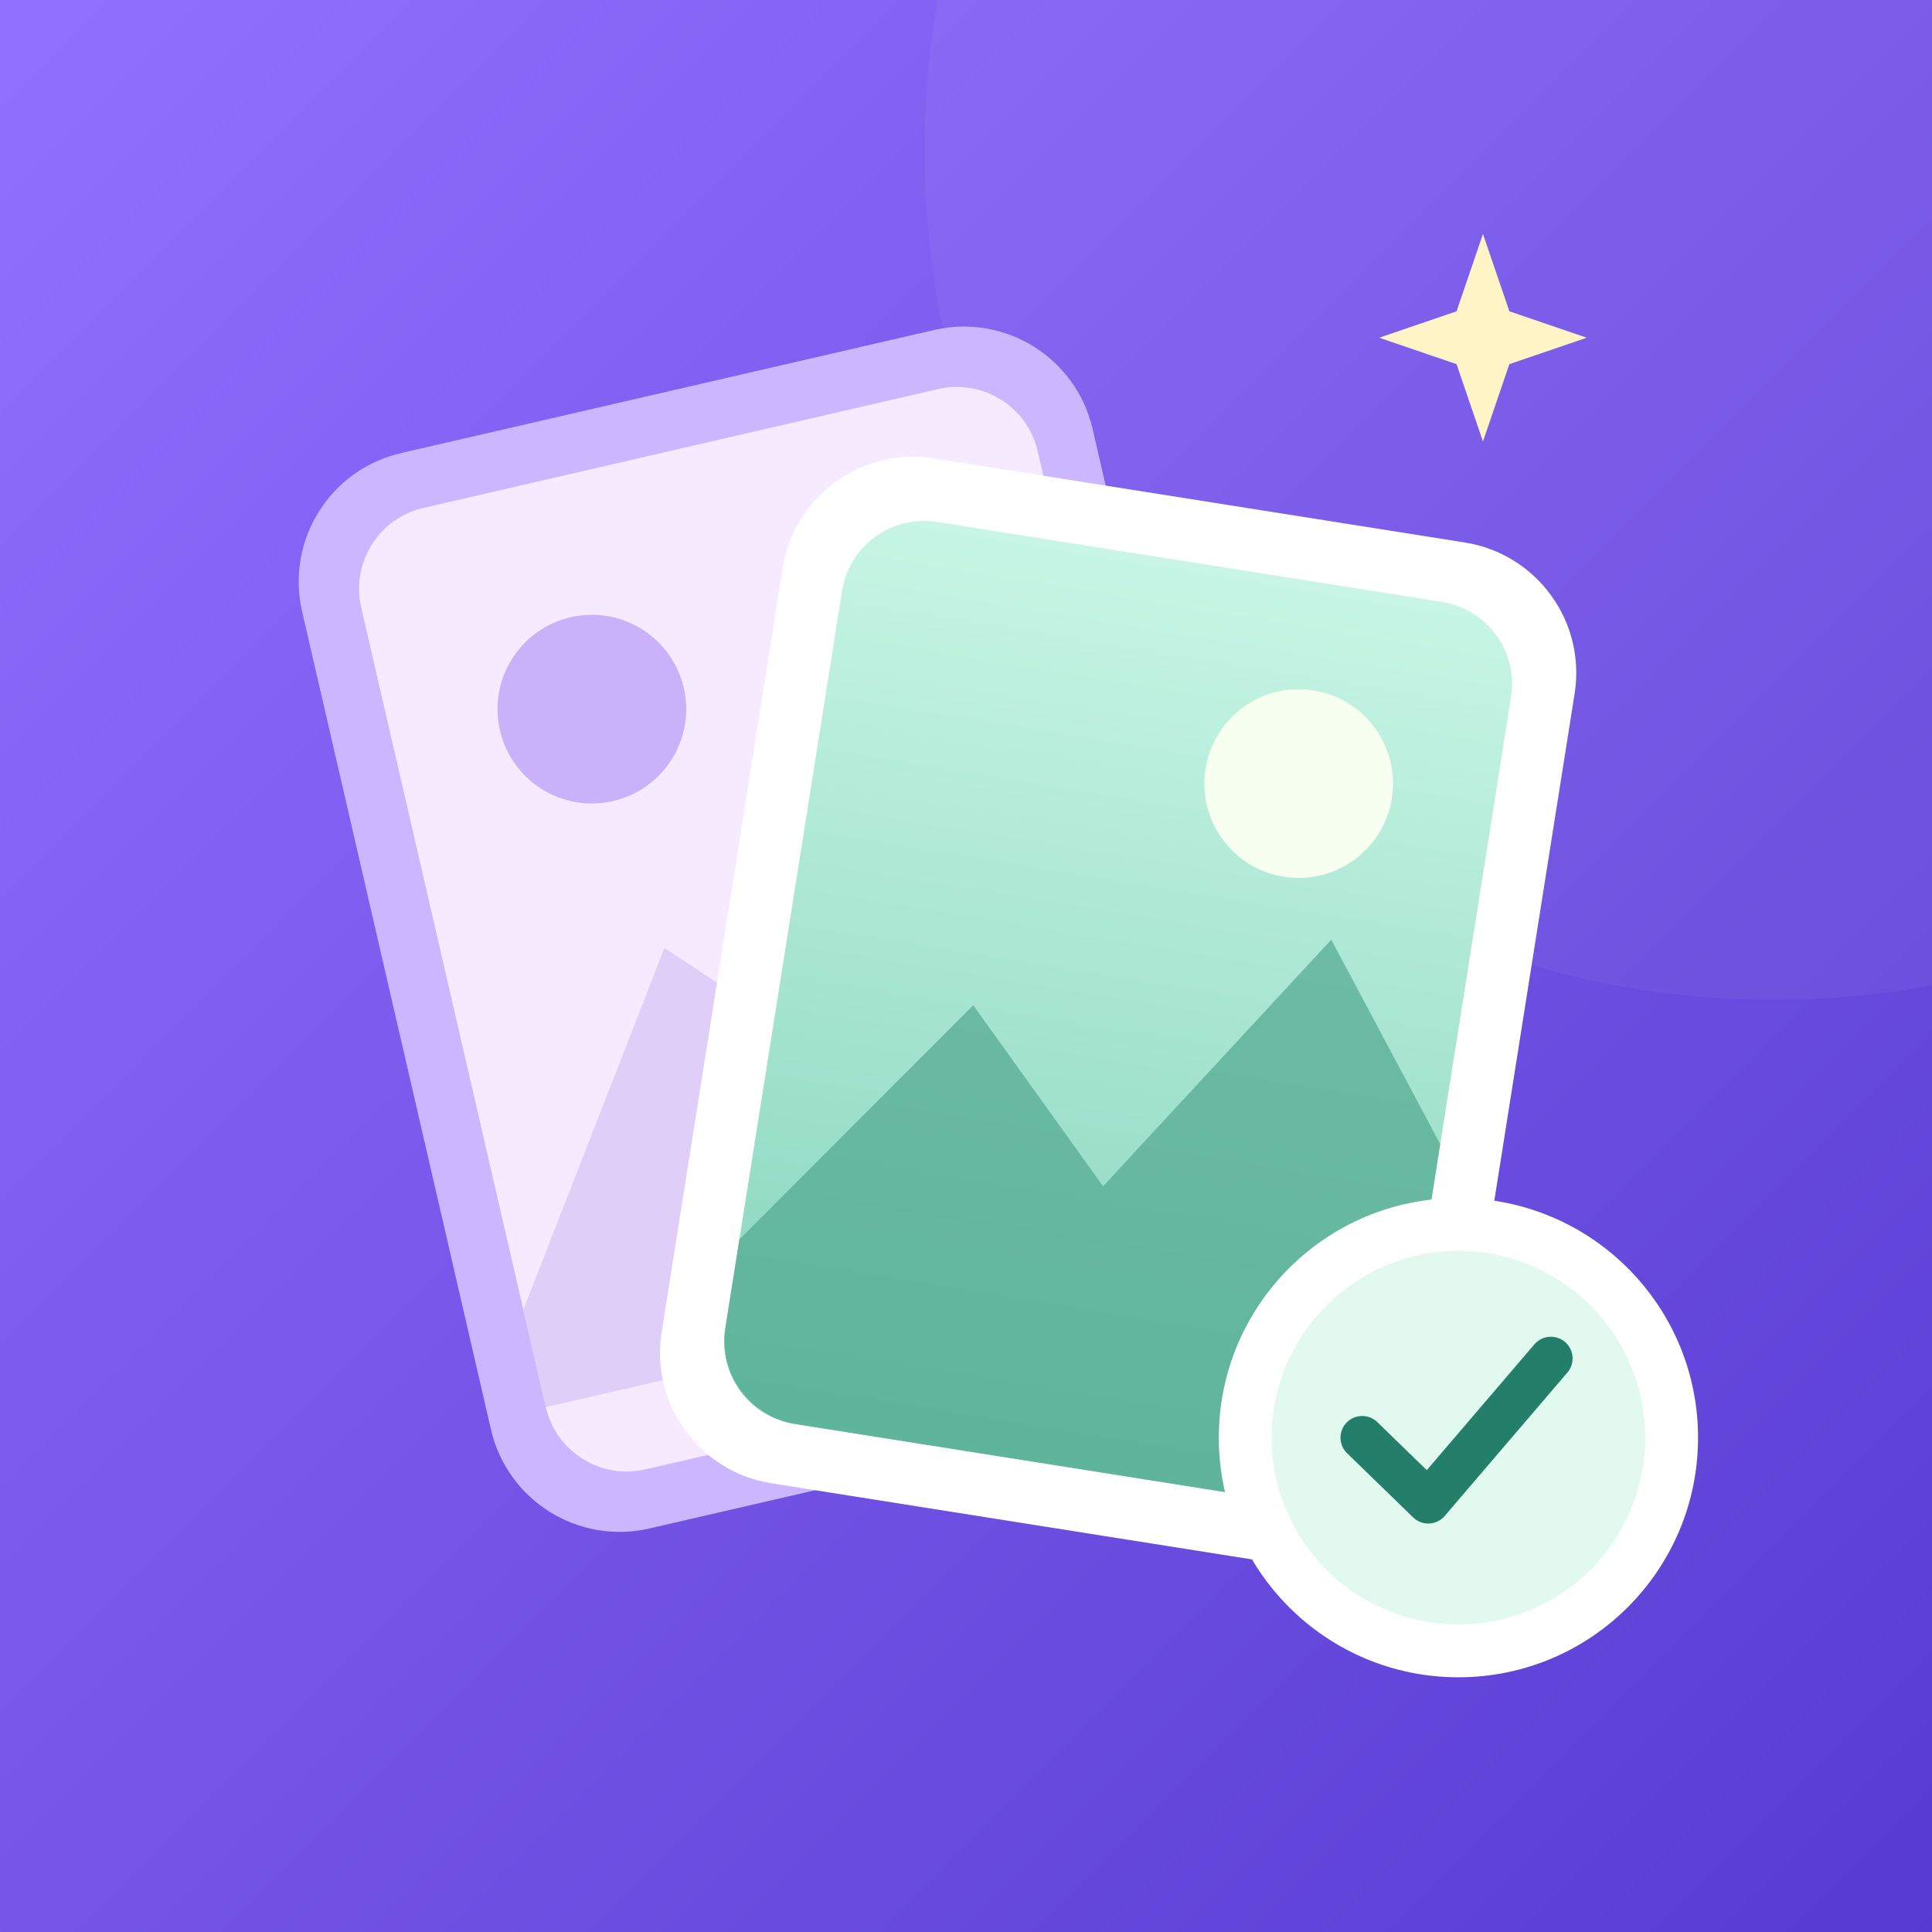
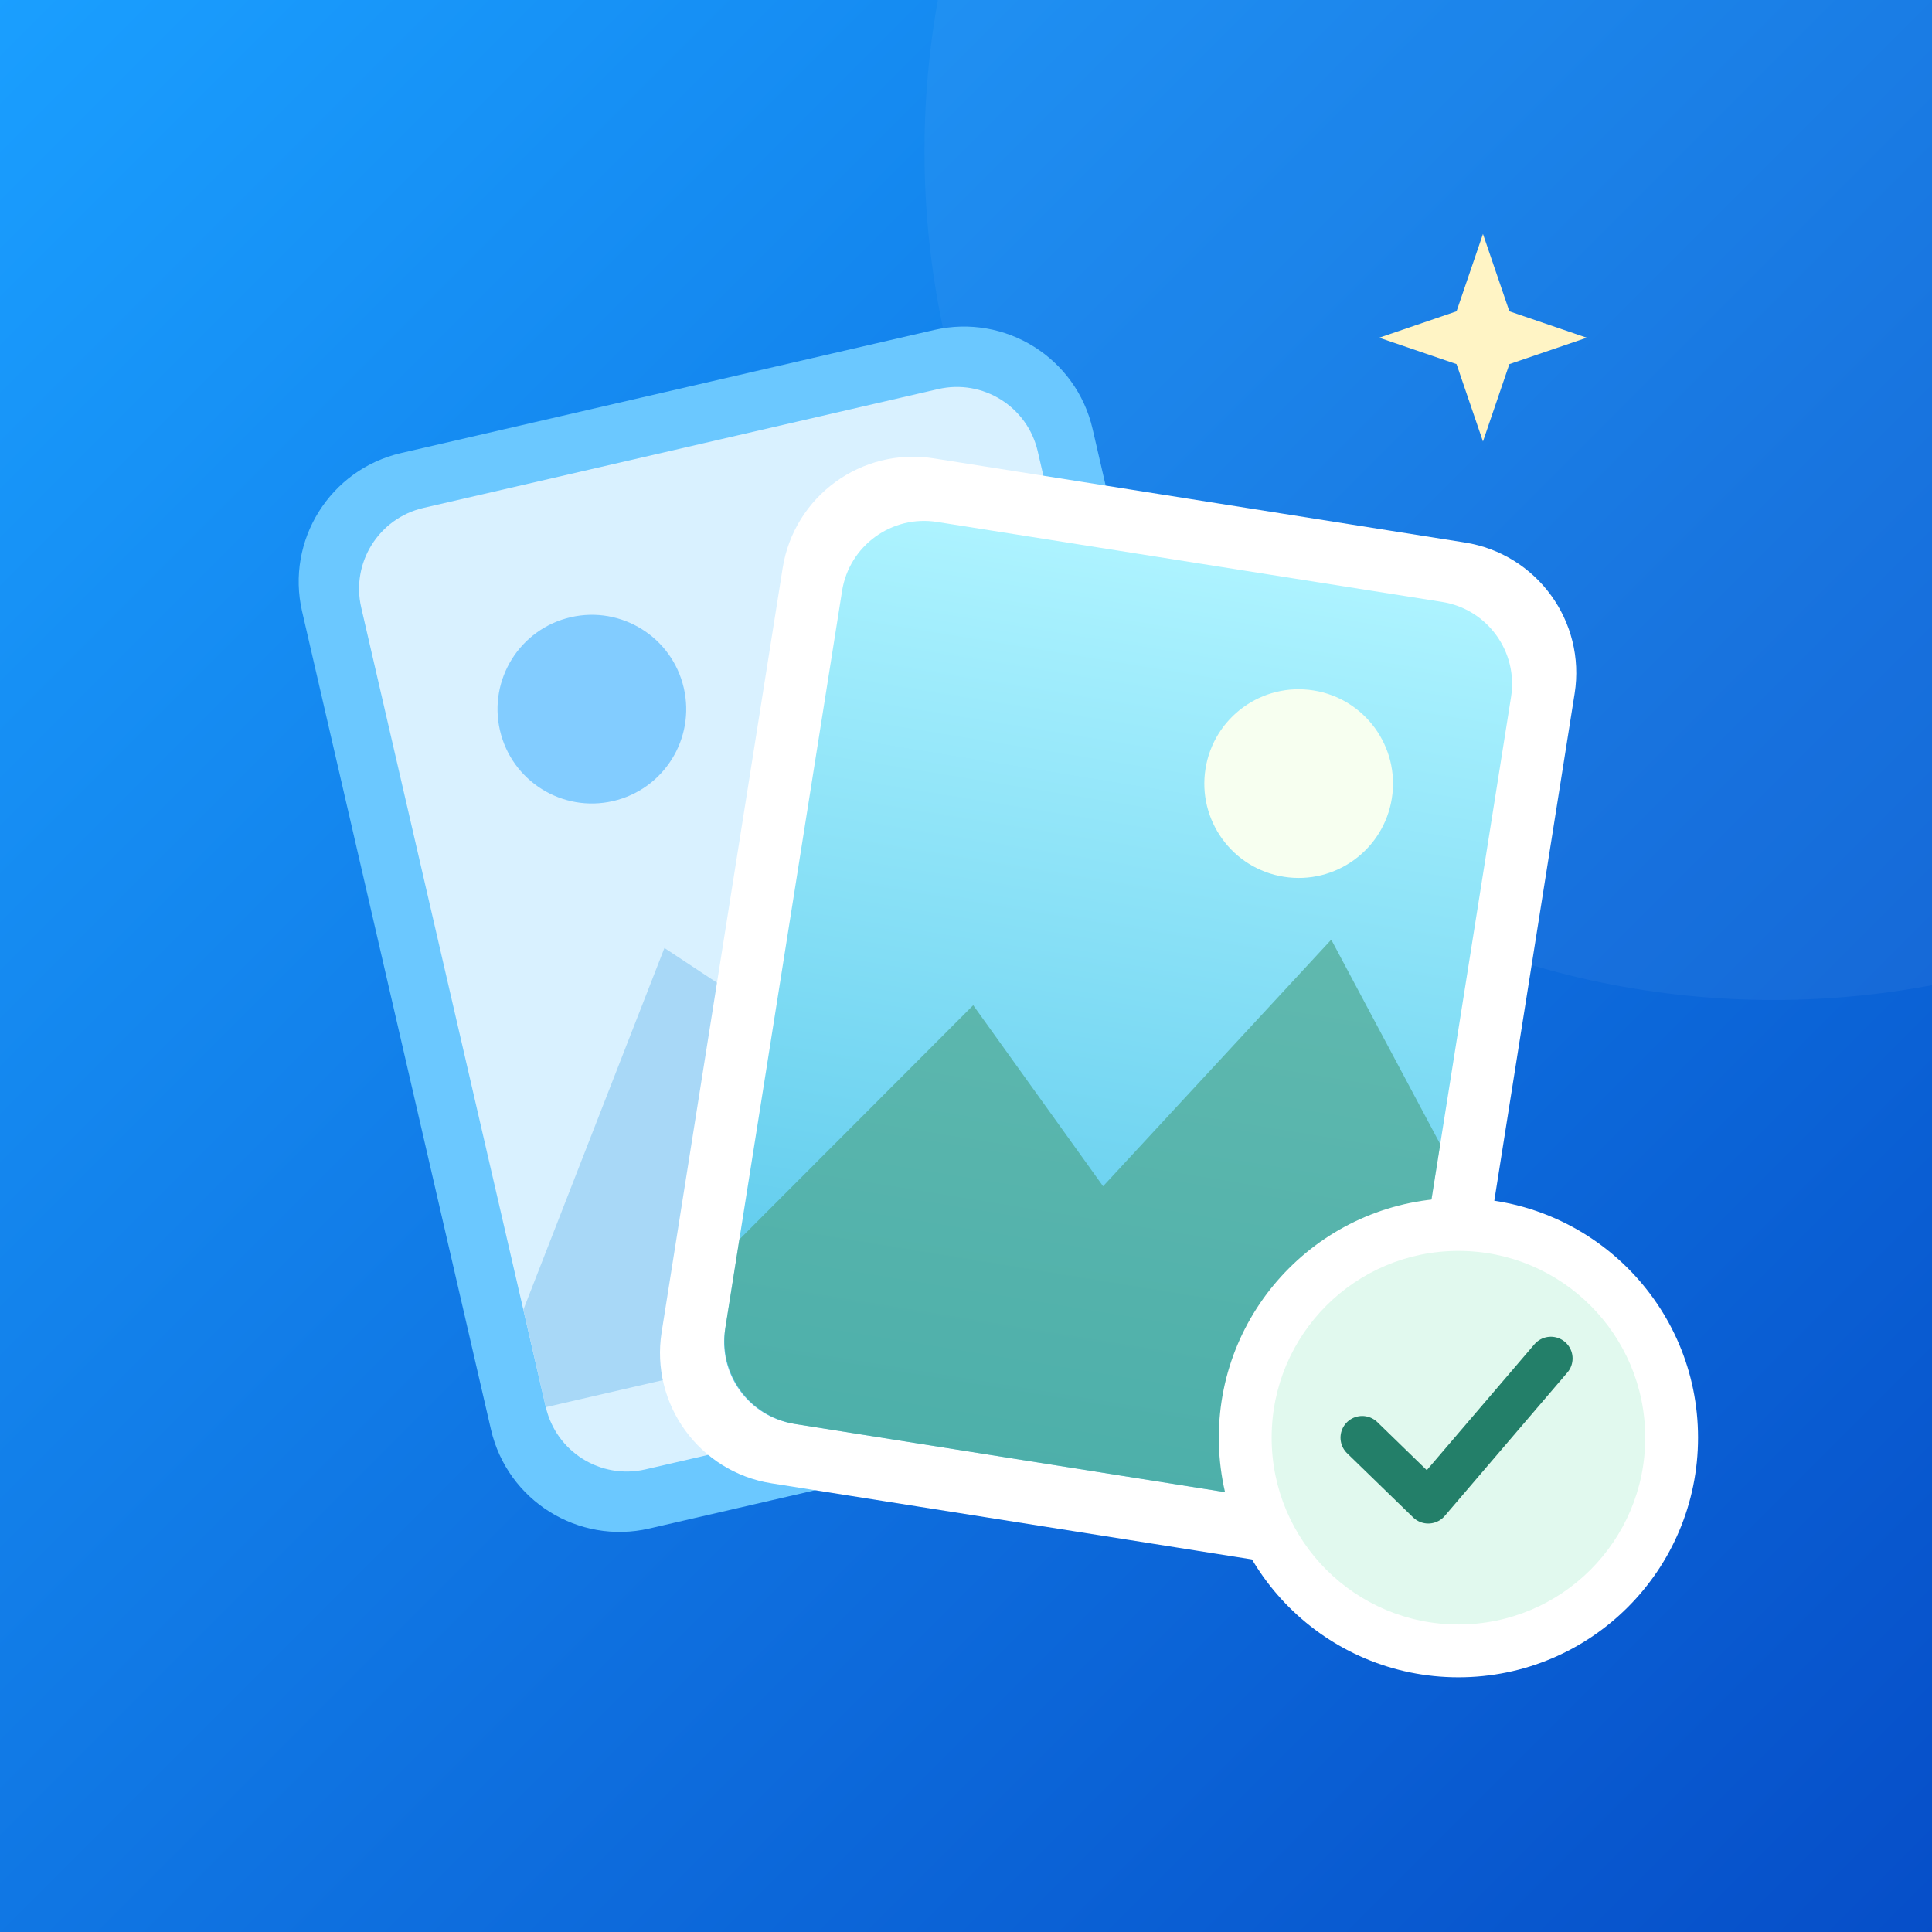
<svg xmlns="http://www.w3.org/2000/svg" width="1024" height="1024" viewBox="0 0 1024 1024">
  <defs>
    <linearGradient id="bg" x2="1" y2="1">
-       <stop stop-color="#9270ff" />
-       <stop offset="1" stop-color="#573bd1" />
+       <stop stop-color="#1a9fff" />
+       <stop offset="1" stop-color="#064ec8" />
    </linearGradient>
    <linearGradient id="photo" x2="0" y2="1">
-       <stop stop-color="#c8f5e5" />
-       <stop offset="1" stop-color="#86d5bc" />
+       <stop stop-color="#adf3ff" />
+       <stop offset="1" stop-color="#53c5ea" />
    </linearGradient>
  </defs>
  <path fill="url(#bg)" d="M0 0h1024v1024H0z" />
  <circle cx="940" cy="80" r="450" fill="#fff" opacity=".045" />
  <g transform="rotate(-13 455 490)">
-     <rect x="205" y="192" width="430" height="585" rx="70" fill="#cab7ff" />
-     <rect x="236" y="223" width="368" height="523" rx="44" fill="#f5eaff" />
-     <circle cx="343" cy="347" r="50" fill="#c9b2fa" />
-     <path d="M236 649l116-170 96 101 156-180v302H236z" fill="#dfcef7" />
+     <rect x="205" y="192" width="430" height="585" rx="70" fill="#6bc8ff" />
+     <rect x="236" y="223" width="368" height="523" rx="44" fill="#d9f1ff" />
+     <circle cx="343" cy="347" r="50" fill="#82ccff" />
+     <path d="M236 649l116-170 96 101 156-180v302H236z" fill="#a8d8f7" />
  </g>
  <g transform="rotate(9 596 506)">
    <rect x="385" y="262" width="425" height="550" rx="70" fill="#fff" />
    <rect x="418" y="295" width="359" height="484" rx="44" fill="url(#photo)" />
    <circle cx="673" cy="402" r="50" fill="#f7fff0" />
    <path d="M418 687l103-142 83 84 99-148 74 98v155c0 25-20 45-45 45H463c-25 0-45-20-45-45z" fill="#4aa489" opacity=".66" />
  </g>
  <circle cx="773" cy="762" r="127" fill="#fff" />
  <circle cx="773" cy="762" r="99" fill="#e1f9ee" />
  <path d="M722 762l35 34 65-76" fill="none" stroke="#237f69" stroke-width="23" stroke-linecap="round" stroke-linejoin="round" />
  <path d="M786 124l14 41 41 14-41 14-14 41-14-41-41-14 41-14z" fill="#fff4c5" />
</svg>
